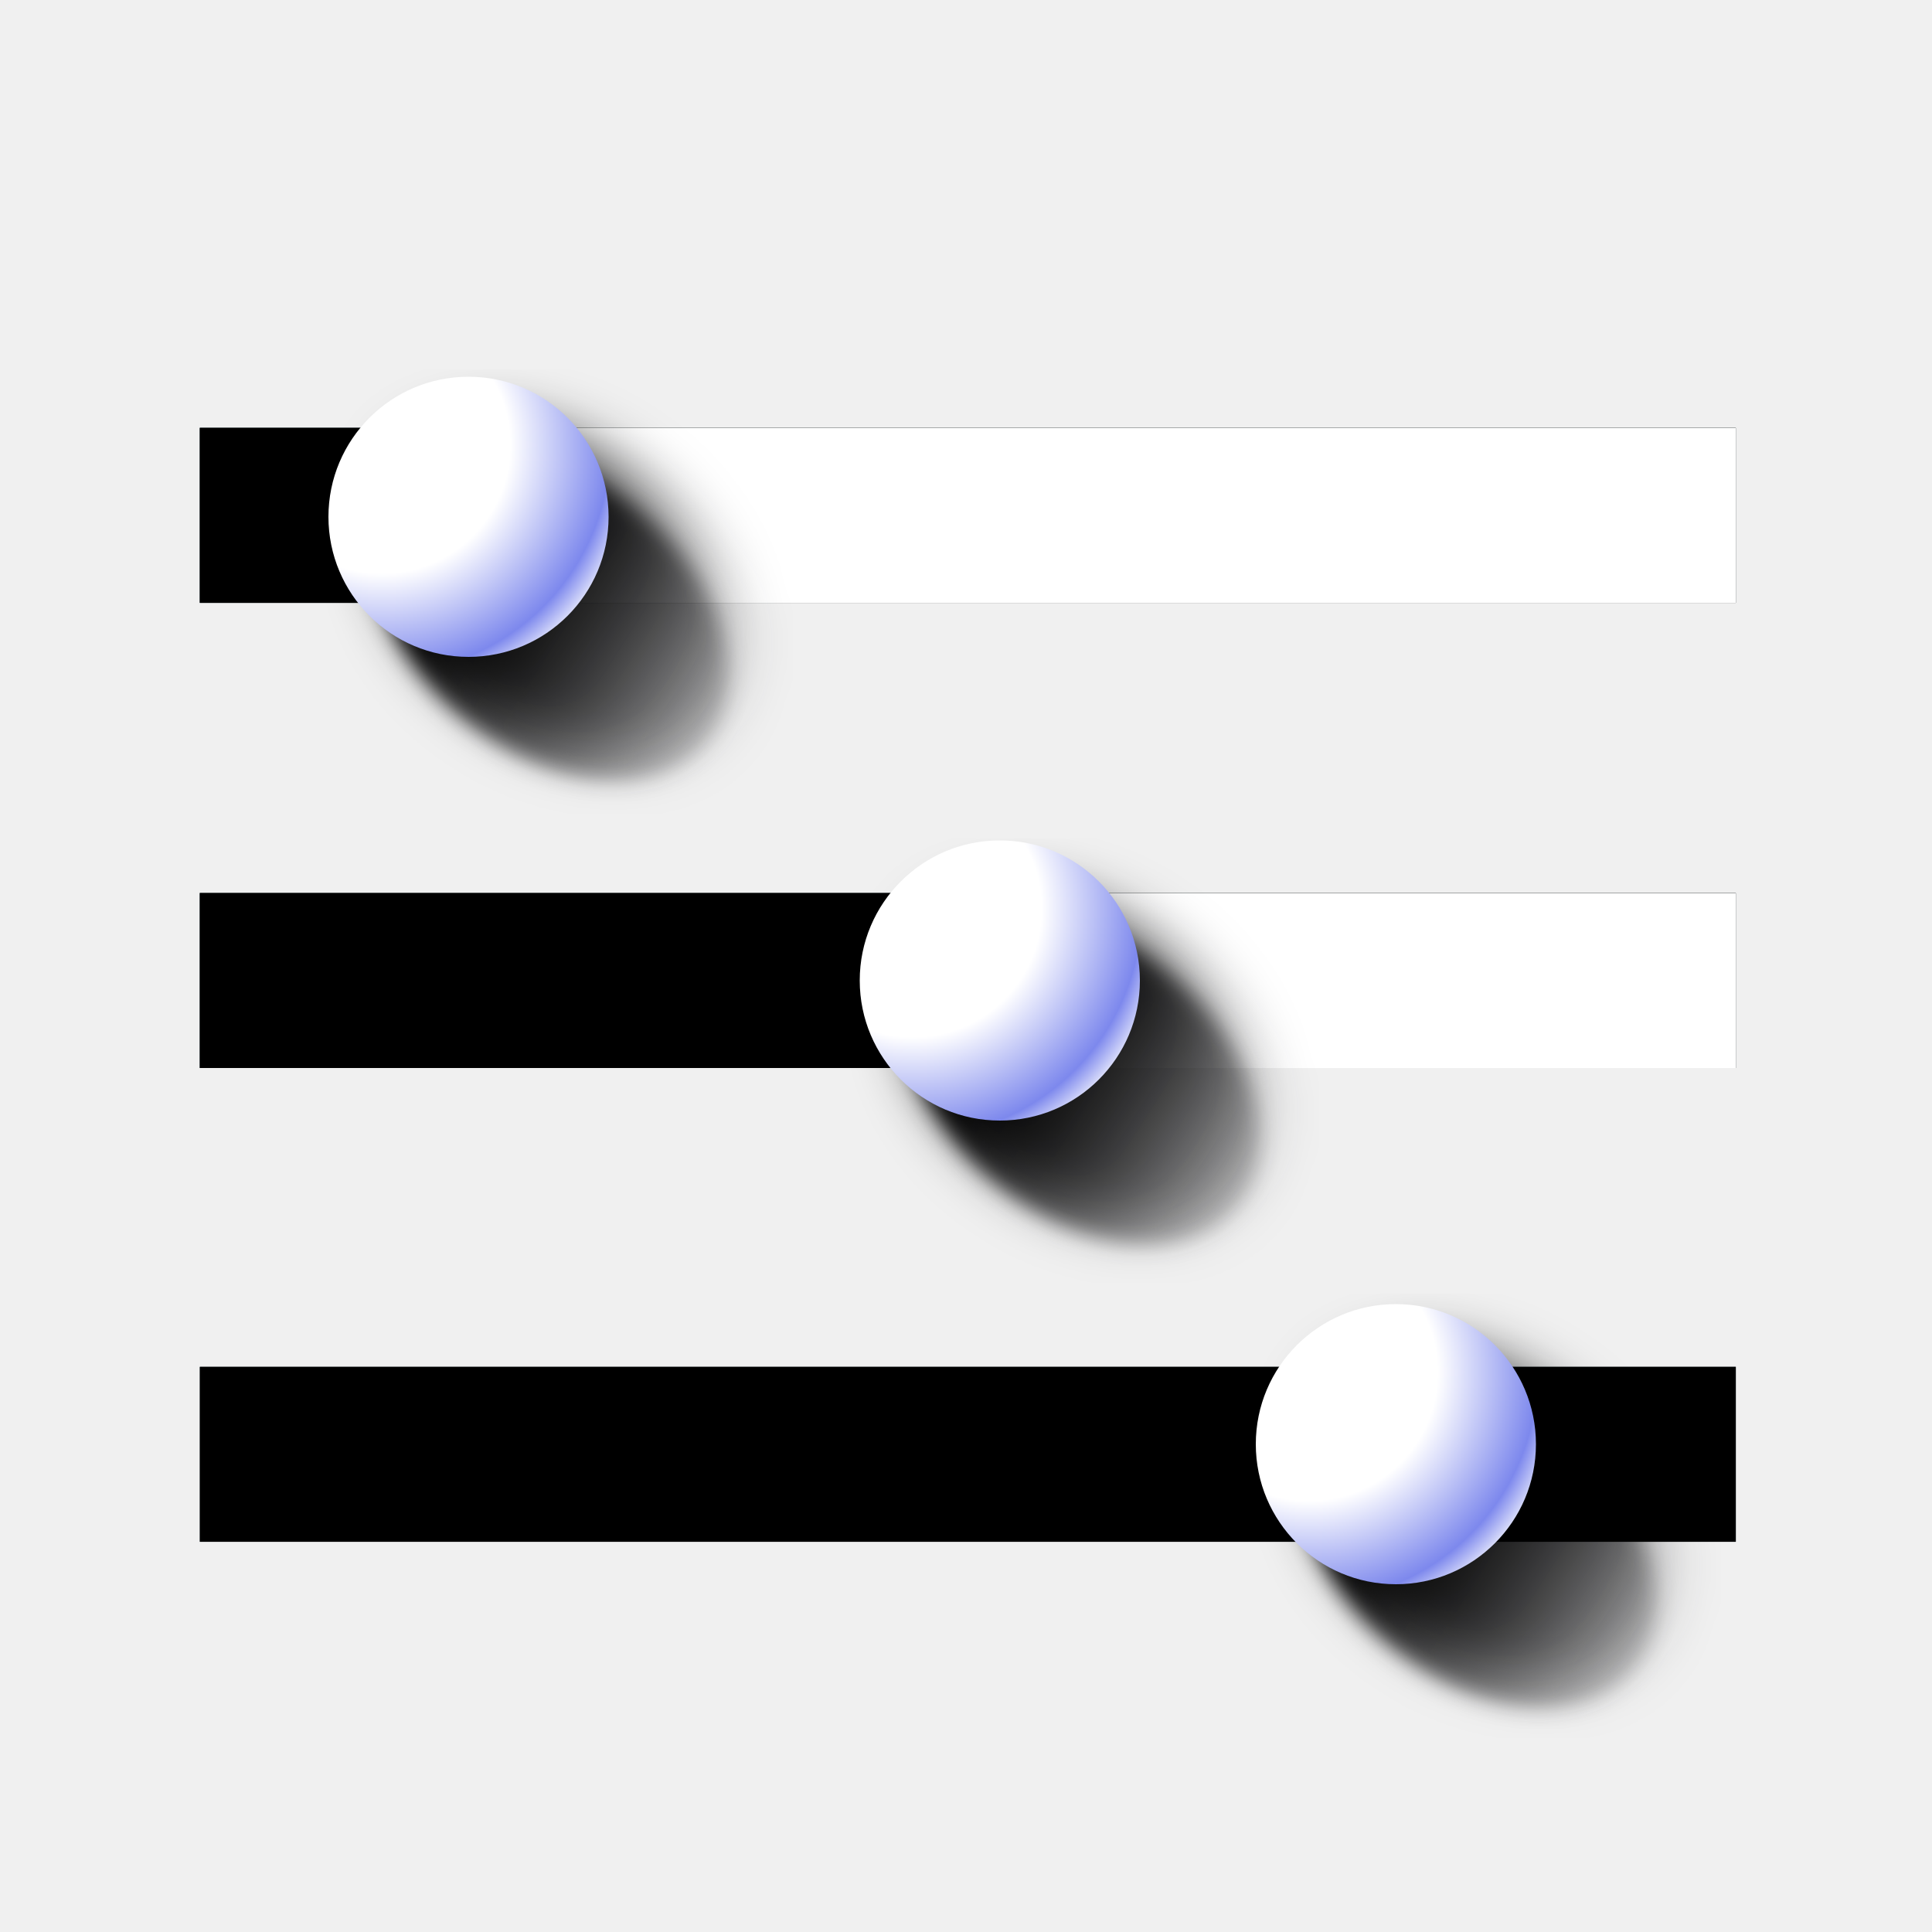
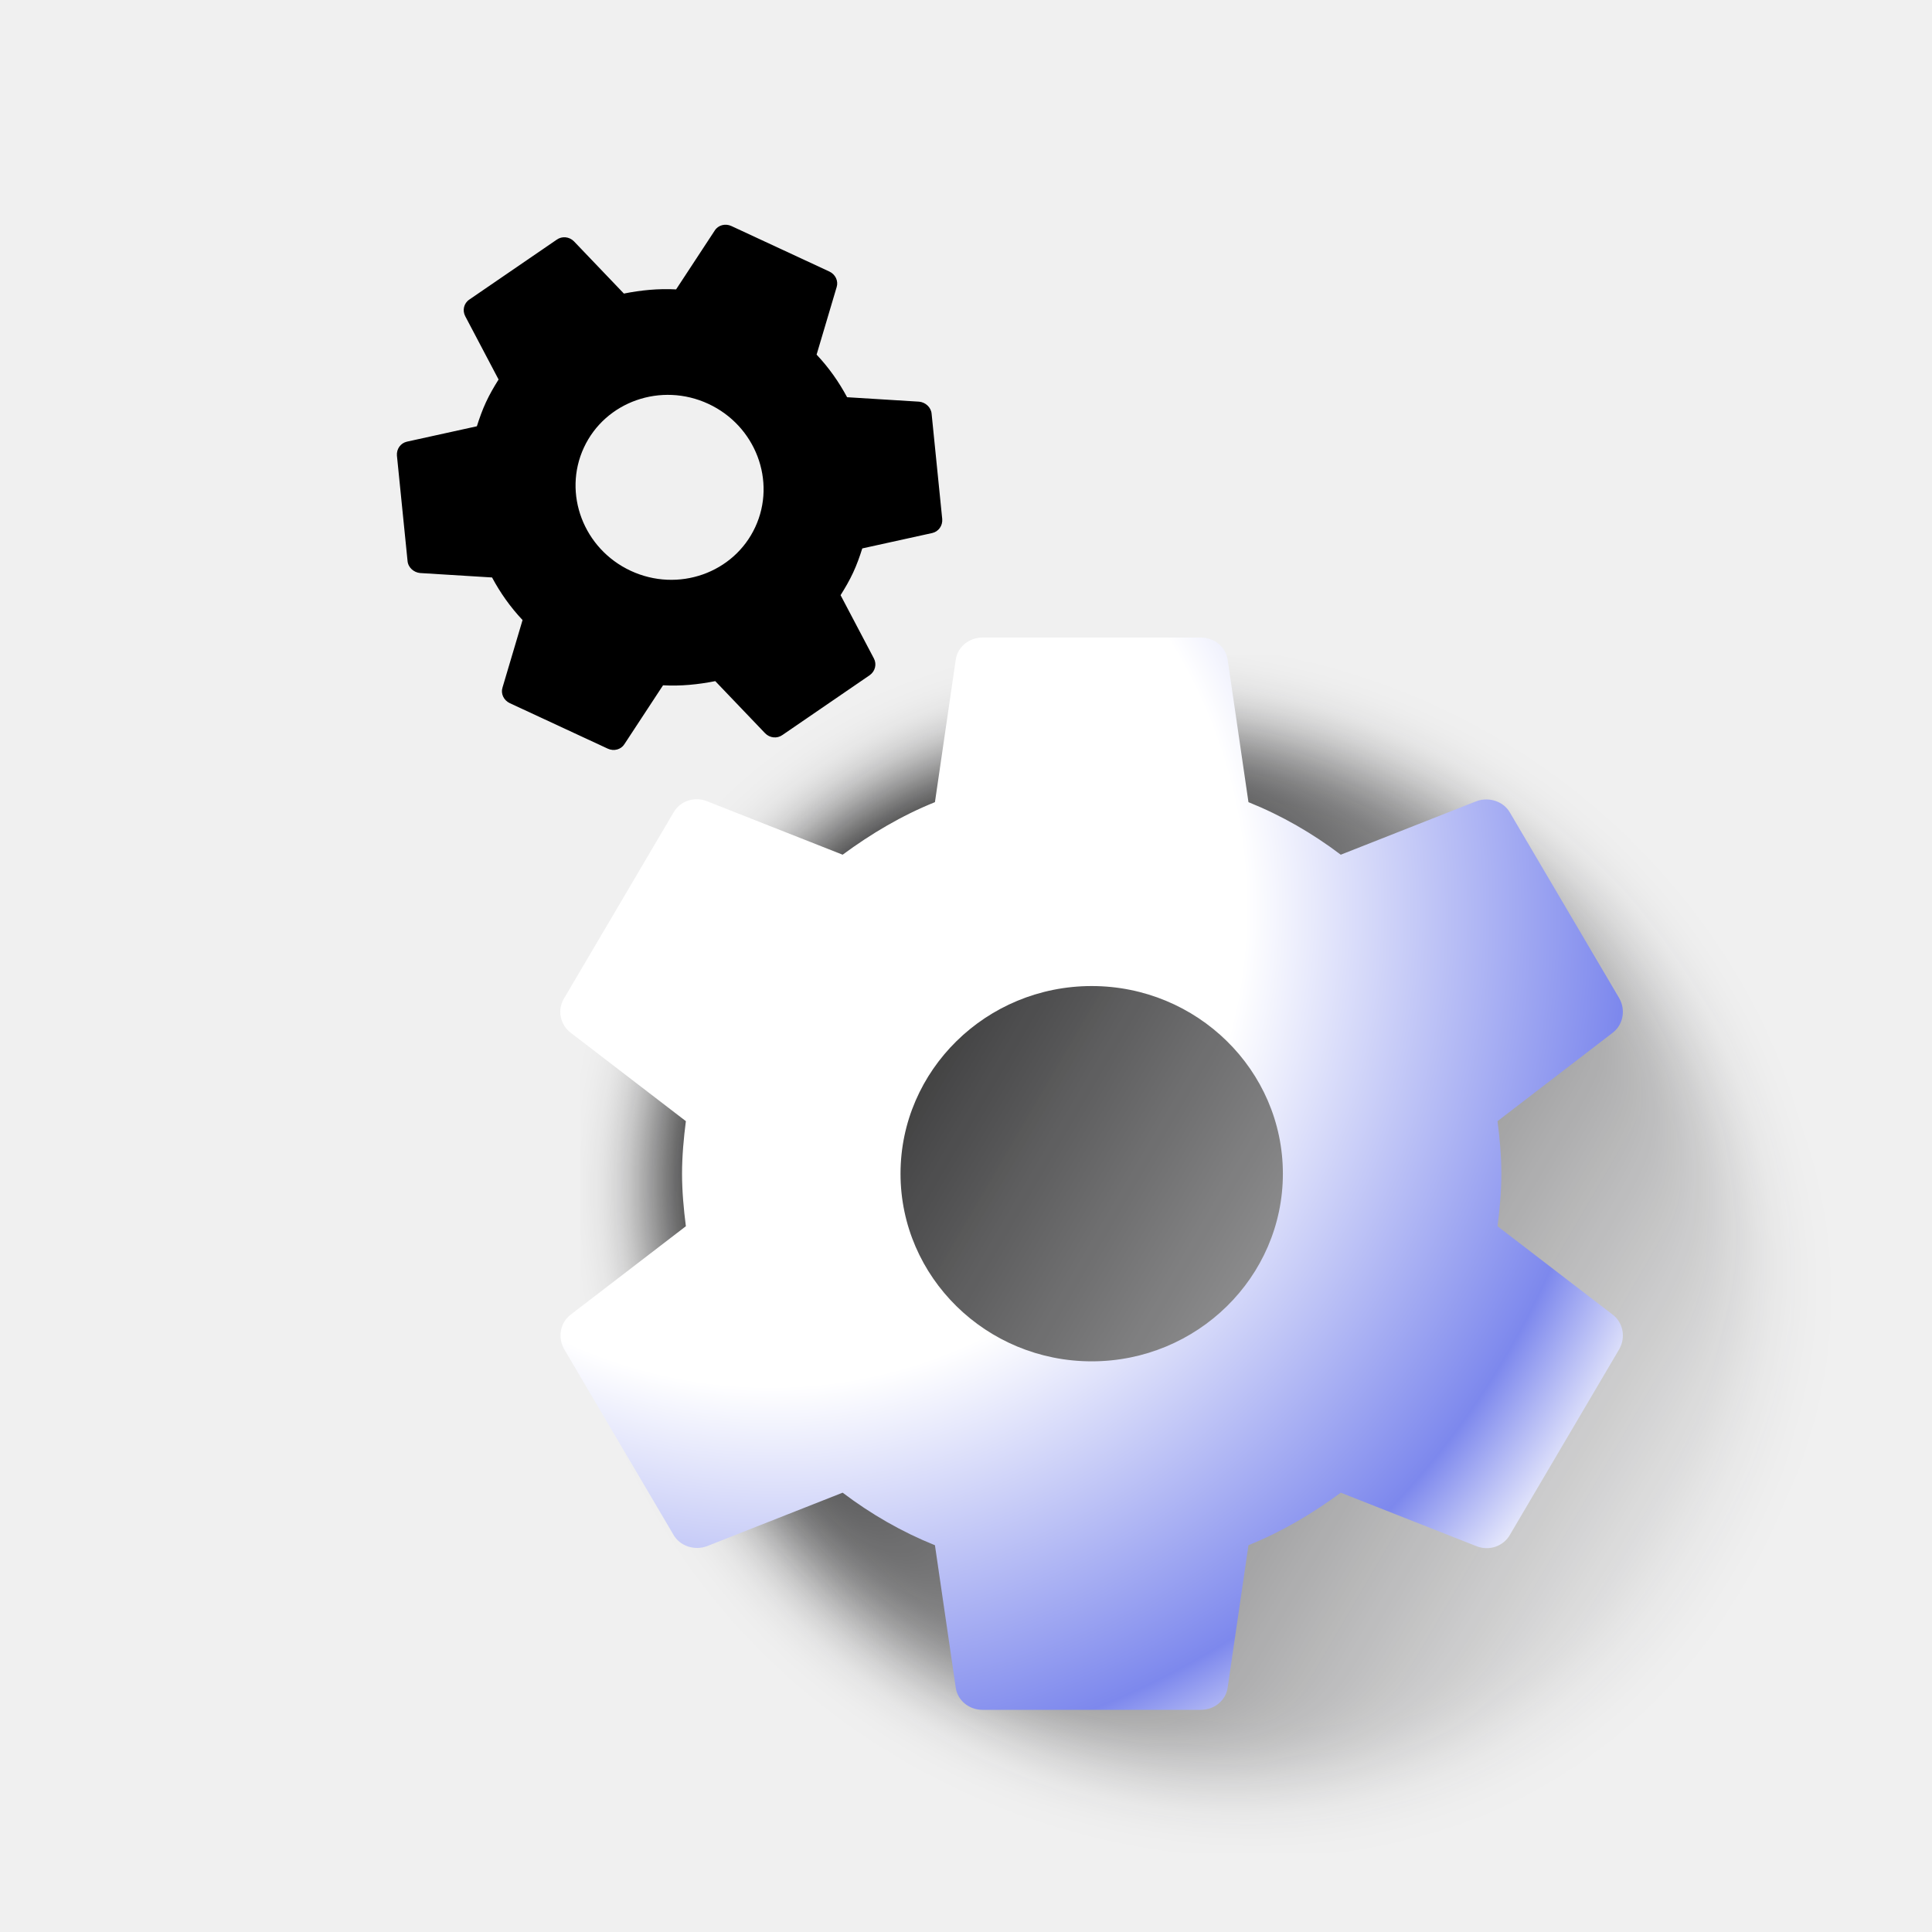
- <svg xmlns="http://www.w3.org/2000/svg" width="200" height="200" viewBox="0 0 200 200">
-   <rect fill="#2C3B42" height="18.109" width="159" x="20.689" y="44.296" />
-   <rect style="fill: currentColor" height="18.109" width="159" x="20.689" y="44.296" />
-   <rect fill="white" height="18.109" width="159" x="20.689" y="44.296" />
-   <rect fill="#2C3B42" height="18.109" width="27.568" x="20.689" y="44.296" />
-   <rect style="fill: currentColor" height="18.109" width="27.568" x="20.689" y="44.296" />
-   <g filter="url(#filter0_f_3953_1220)" style="mix-blend-mode: multiply">
-     <path d="M48.977 72.027C57.75 79.256 68.842 80.286 73.751 74.328C78.66 68.37 75.527 57.679 66.754 50.451C57.981 43.222 46.889 42.192 41.98 48.15C37.071 54.108 40.203 64.799 48.977 72.027Z" fill="url(#paint0_linear_3953_1220)" />
+ <svg xmlns="http://www.w3.org/2000/svg" width="200" height="200" viewBox="0 0 200 200" fill="none">
+   <g clip-path="url(#clip0_2334_521)">
+     <g filter="url(#filter0_f_2334_521)" style="mix-blend-mode:multiply">
+       <path d="M95.741 172.489C122.66 190.775 157.595 186.486 173.77 162.91C189.946 139.333 181.237 105.397 154.318 87.111C127.399 68.824 92.464 73.112 76.288 96.689C60.113 120.266 68.822 154.202 95.741 172.489Z" fill="url(#paint0_linear_2334_521)" />
+     </g>
+     <path fill-rule="evenodd" clip-rule="evenodd" d="M155.42 121.5C155.42 123.387 155.25 125.163 155.024 126.939L166.954 136.097C168.029 136.929 168.311 138.428 167.633 139.649L156.324 158.852C155.646 160.072 154.176 160.572 152.875 160.073L138.796 154.522C135.856 156.687 132.689 158.574 129.24 159.962L127.092 174.669C126.922 176.001 125.735 177 124.321 177H101.704C100.29 177 99.103 176.001 98.933 174.669L96.785 159.962C93.335 158.574 90.169 156.743 87.229 154.522L73.15 160.073C71.906 160.517 70.379 160.072 69.701 158.852L58.392 139.649C57.714 138.428 57.996 136.929 59.071 136.097L71.001 126.939C70.775 125.163 70.605 123.332 70.605 121.5C70.605 119.669 70.775 117.837 71.001 116.061L59.071 106.903C57.996 106.071 57.657 104.573 58.392 103.352L69.701 84.148C70.379 82.927 71.849 82.428 73.15 82.927L87.229 88.478C90.169 86.313 93.335 84.426 96.785 83.038L98.933 68.331C99.103 66.999 100.29 66 101.704 66H124.321C125.735 66 126.922 66.999 127.092 68.331L129.24 83.038C132.689 84.426 135.856 86.257 138.796 88.478L152.875 82.927C154.119 82.484 155.646 82.927 156.324 84.148L167.633 103.352C168.311 104.573 168.029 106.071 166.954 106.903L155.024 116.061C155.25 117.837 155.42 119.613 155.42 121.5ZM93.222 121.5C93.222 132.212 102.1 140.925 113.012 140.925C123.925 140.925 132.803 132.212 132.803 121.5C132.803 110.789 123.925 102.075 113.012 102.075C102.1 102.075 93.222 110.789 93.222 121.5Z" fill="url(#paint1_radial_2334_521)" />
+     <path fill-rule="evenodd" clip-rule="evenodd" d="M88.317 59.274C87.927 60.114 87.484 60.869 87.016 61.612L90.469 68.17C90.779 68.764 90.596 69.489 90.039 69.891L81.004 76.083C80.448 76.485 79.686 76.402 79.206 75.909L74.044 70.51C72.279 70.861 70.47 71.042 68.638 70.941L64.636 77.039C64.285 77.596 63.546 77.794 62.913 77.499L52.778 72.793C52.145 72.499 51.819 71.807 52.018 71.179L54.095 64.188C52.836 62.852 51.795 61.379 50.937 59.779L43.481 59.319C42.832 59.257 42.239 58.742 42.188 58.058L41.089 47.159C41.037 46.475 41.473 45.867 42.127 45.72L49.365 44.128C49.631 43.29 49.933 42.44 50.312 41.625C50.69 40.81 51.145 40.03 51.613 39.287L48.159 32.73C47.85 32.136 48.007 31.398 48.589 31.008L57.625 24.816C58.181 24.414 58.943 24.497 59.422 24.99L64.585 30.39C66.349 30.038 68.158 29.858 69.99 29.958L73.992 23.861C74.344 23.303 75.082 23.106 75.716 23.4L85.85 28.106C86.484 28.401 86.809 29.092 86.61 29.72L84.534 36.712C85.793 38.047 86.833 39.521 87.692 41.12L95.148 41.581C95.797 41.642 96.389 42.157 96.441 42.842L97.54 53.74C97.592 54.425 97.155 55.032 96.502 55.179L89.263 56.772C88.998 57.609 88.707 58.435 88.317 59.274ZM60.446 46.331C58.233 51.098 60.41 56.823 65.3 59.093C70.19 61.364 75.969 59.334 78.182 54.568C80.396 49.801 78.218 44.077 73.328 41.806C68.438 39.535 62.66 41.565 60.446 46.331Z" style="fill: currentColor" />
  </g>
-   <g filter="url(#filter1_f_3953_1220)" style="mix-blend-mode: multiply">
-     <path d="M48.261 74.577C57.047 81.817 68.155 82.848 73.072 76.881C77.988 70.914 74.851 60.208 66.064 52.968C57.278 45.729 46.17 44.698 41.254 50.665C36.337 56.632 39.474 67.338 48.261 74.577Z" fill="url(#paint1_linear_3953_1220)" />
-   </g>
-   <circle cx="48.5" cy="53.5" fill="url(#paint2_radial_3953_1220)" r="14.5" />
-   <rect fill="#2C3B42" height="18.109" width="159" x="20.689" y="92.451" />
-   <rect style="fill: currentColor" height="18.109" width="159" x="20.689" y="92.451" />
-   <rect fill="white" height="18.109" width="159" x="20.689" y="92.451" />
-   <rect fill="#2C3B42" height="18.109" width="83.302" x="20.689" y="92.451" />
-   <rect style="fill: currentColor" height="18.109" width="83.302" x="20.689" y="92.451" />
-   <g filter="url(#filter2_f_3953_1220)" style="mix-blend-mode: multiply">
-     <path d="M103.4 120.612C112.173 127.84 123.265 128.87 128.174 122.912C133.083 116.954 129.95 106.264 121.177 99.035C112.404 91.806 101.312 90.777 96.403 96.735C91.494 102.693 94.626 113.383 103.4 120.612Z" fill="url(#paint3_linear_3953_1220)" />
-   </g>
-   <g filter="url(#filter3_f_3953_1220)" style="mix-blend-mode: multiply">
-     <path d="M103.261 122.577C112.047 129.817 123.155 130.848 128.072 124.881C132.988 118.914 129.851 108.208 121.064 100.968C112.278 93.729 101.17 92.698 96.254 98.665C91.337 104.632 94.475 115.338 103.261 122.577Z" fill="url(#paint4_linear_3953_1220)" />
-   </g>
-   <circle cx="103.5" cy="101.5" fill="url(#paint5_radial_3953_1220)" r="14.5" />
-   <rect fill="#2C3B42" height="18.109" width="159" x="20.689" y="141.496" />
-   <rect style="fill: currentColor" height="18.109" width="159" x="20.689" y="141.496" />
-   <g filter="url(#filter4_f_3953_1220)" style="mix-blend-mode: multiply">
-     <path d="M145.052 167.696C153.825 174.925 164.917 175.955 169.826 169.997C174.735 164.039 171.602 153.348 162.829 146.12C154.056 138.891 142.964 137.861 138.055 143.819C133.146 149.778 136.278 160.468 145.052 167.696Z" fill="url(#paint6_linear_3953_1220)" />
-   </g>
-   <g filter="url(#filter5_f_3953_1220)" style="mix-blend-mode: multiply">
-     <path d="M144.261 170.577C153.047 177.817 164.155 178.848 169.072 172.881C173.988 166.914 170.851 156.208 162.064 148.968C153.278 141.729 142.17 140.698 137.254 146.665C132.337 152.632 135.474 163.338 144.261 170.577Z" fill="url(#paint7_linear_3953_1220)" />
-   </g>
-   <circle cx="144.5" cy="149.5" fill="url(#paint8_radial_3953_1220)" r="14.5" />
  <defs>
-     <filter color-interpolation-filters="sRGB" filterUnits="userSpaceOnUse" height="45.91" id="filter0_f_3953_1220" width="48.399" x="33.666" y="38.284">
+     <filter id="filter0_f_2334_521" x="60.157" y="67.772" width="129.745" height="124.054" filterUnits="userSpaceOnUse" color-interpolation-filters="sRGB">
      <feFlood flood-opacity="0" result="BackgroundImageFix" />
-       <feBlend in="SourceGraphic" in2="BackgroundImageFix" mode="normal" result="shape" />
-       <feGaussianBlur result="effect1_foregroundBlur_3953_1220" stdDeviation="2.996" />
+       <feBlend mode="normal" in="SourceGraphic" in2="BackgroundImageFix" result="shape" />
+       <feGaussianBlur stdDeviation="4" result="effect1_foregroundBlur_2334_521" />
    </filter>
-     <filter color-interpolation-filters="sRGB" filterUnits="userSpaceOnUse" height="38.226" id="filter1_f_3953_1220" width="40.718" x="36.803" y="44.66">
-       <feFlood flood-opacity="0" result="BackgroundImageFix" />
-       <feBlend in="SourceGraphic" in2="BackgroundImageFix" mode="normal" result="shape" />
-       <feGaussianBlur result="effect1_foregroundBlur_3953_1220" stdDeviation="1.063" />
-     </filter>
-     <filter color-interpolation-filters="sRGB" filterUnits="userSpaceOnUse" height="45.91" id="filter2_f_3953_1220" width="48.399" x="88.089" y="86.868">
-       <feFlood flood-opacity="0" result="BackgroundImageFix" />
-       <feBlend in="SourceGraphic" in2="BackgroundImageFix" mode="normal" result="shape" />
-       <feGaussianBlur result="effect1_foregroundBlur_3953_1220" stdDeviation="2.996" />
-     </filter>
-     <filter color-interpolation-filters="sRGB" filterUnits="userSpaceOnUse" height="38.226" id="filter3_f_3953_1220" width="40.718" x="91.803" y="92.66">
-       <feFlood flood-opacity="0" result="BackgroundImageFix" />
-       <feBlend in="SourceGraphic" in2="BackgroundImageFix" mode="normal" result="shape" />
-       <feGaussianBlur result="effect1_foregroundBlur_3953_1220" stdDeviation="1.063" />
-     </filter>
-     <filter color-interpolation-filters="sRGB" filterUnits="userSpaceOnUse" height="45.91" id="filter4_f_3953_1220" width="48.399" x="129.741" y="133.953">
-       <feFlood flood-opacity="0" result="BackgroundImageFix" />
-       <feBlend in="SourceGraphic" in2="BackgroundImageFix" mode="normal" result="shape" />
-       <feGaussianBlur result="effect1_foregroundBlur_3953_1220" stdDeviation="2.996" />
-     </filter>
-     <filter color-interpolation-filters="sRGB" filterUnits="userSpaceOnUse" height="38.226" id="filter5_f_3953_1220" width="40.718" x="132.803" y="140.66">
-       <feFlood flood-opacity="0" result="BackgroundImageFix" />
-       <feBlend in="SourceGraphic" in2="BackgroundImageFix" mode="normal" result="shape" />
-       <feGaussianBlur result="effect1_foregroundBlur_3953_1220" stdDeviation="1.063" />
-     </filter>
-     <linearGradient gradientUnits="userSpaceOnUse" id="paint0_linear_3953_1220" x1="44.513" x2="78.928" y1="59.631" y2="81.782">
+     <linearGradient id="paint0_linear_2334_521" x1="58.119" y1="108.293" x2="173.706" y2="175.854" gradientUnits="userSpaceOnUse">
      <stop />
      <stop offset="1" stop-color="#1D1D21" stop-opacity="0" />
    </linearGradient>
-     <linearGradient gradientUnits="userSpaceOnUse" id="paint1_linear_3953_1220" x1="43.79" x2="78.256" y1="62.163" y2="84.346">
-       <stop />
-       <stop offset="1" stop-color="#1D1D21" stop-opacity="0" />
-     </linearGradient>
-     <radialGradient cx="0" cy="0" gradientTransform="translate(39.4953 46.0624) rotate(17.7249) scale(36.4715)" gradientUnits="userSpaceOnUse" id="paint2_radial_3953_1220" r="1">
+     <radialGradient id="paint1_radial_2334_521" cx="0" cy="0" r="1" gradientTransform="matrix(131.773 42.5002 -42.1173 132.971 78.8442 93.0318)" gradientUnits="userSpaceOnUse">
      <stop offset="0.365" stop-color="white" />
      <stop offset="0.649" stop-color="#7D88ED" />
      <stop offset="0.748" stop-color="white" />
    </radialGradient>
-     <linearGradient gradientUnits="userSpaceOnUse" id="paint3_linear_3953_1220" x1="98.936" x2="133.351" y1="108.216" y2="130.366">
-       <stop />
-       <stop offset="1" stop-color="#1D1D21" stop-opacity="0" />
-     </linearGradient>
-     <linearGradient gradientUnits="userSpaceOnUse" id="paint4_linear_3953_1220" x1="98.79" x2="133.256" y1="110.163" y2="132.346">
-       <stop />
-       <stop offset="1" stop-color="#1D1D21" stop-opacity="0" />
-     </linearGradient>
-     <radialGradient cx="0" cy="0" gradientTransform="translate(94.4953 94.0624) rotate(17.7249) scale(36.4715)" gradientUnits="userSpaceOnUse" id="paint5_radial_3953_1220" r="1">
-       <stop offset="0.365" stop-color="white" />
-       <stop offset="0.649" stop-color="#7D88ED" />
-       <stop offset="0.748" stop-color="white" />
-     </radialGradient>
-     <linearGradient gradientUnits="userSpaceOnUse" id="paint6_linear_3953_1220" x1="140.588" x2="175.003" y1="155.301" y2="177.451">
-       <stop />
-       <stop offset="1" stop-color="#1D1D21" stop-opacity="0" />
-     </linearGradient>
-     <linearGradient gradientUnits="userSpaceOnUse" id="paint7_linear_3953_1220" x1="139.79" x2="174.256" y1="158.163" y2="180.346">
-       <stop />
-       <stop offset="1" stop-color="#1D1D21" stop-opacity="0" />
-     </linearGradient>
-     <radialGradient cx="0" cy="0" gradientTransform="translate(135.495 142.062) rotate(17.7249) scale(36.4715)" gradientUnits="userSpaceOnUse" id="paint8_radial_3953_1220" r="1">
-       <stop offset="0.365" stop-color="white" />
-       <stop offset="0.649" stop-color="#7D88ED" />
-       <stop offset="0.748" stop-color="white" />
-     </radialGradient>
+     <clipPath id="clip0_2334_521">
+       <rect width="200" height="200" fill="white" />
+     </clipPath>
  </defs>
</svg>
